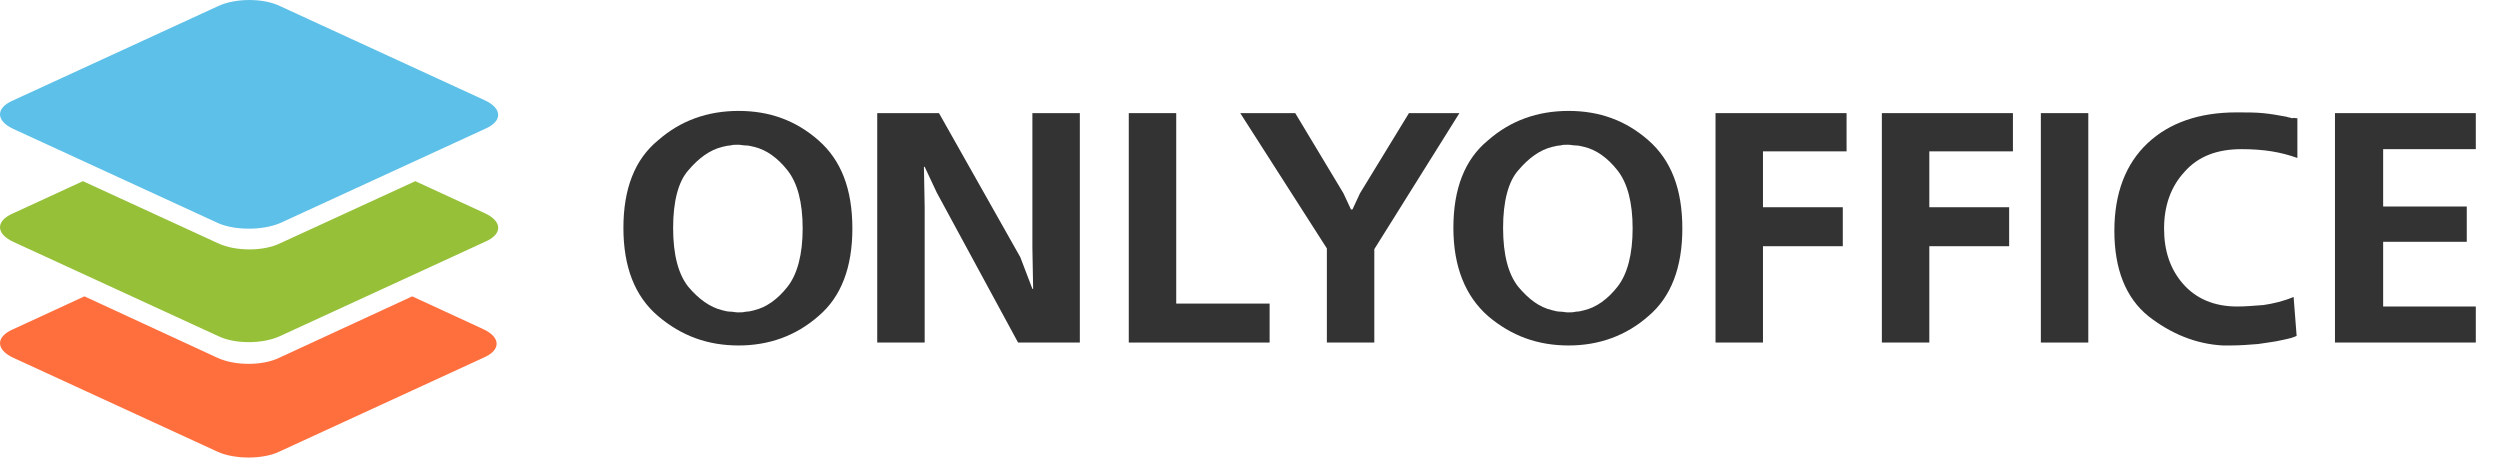
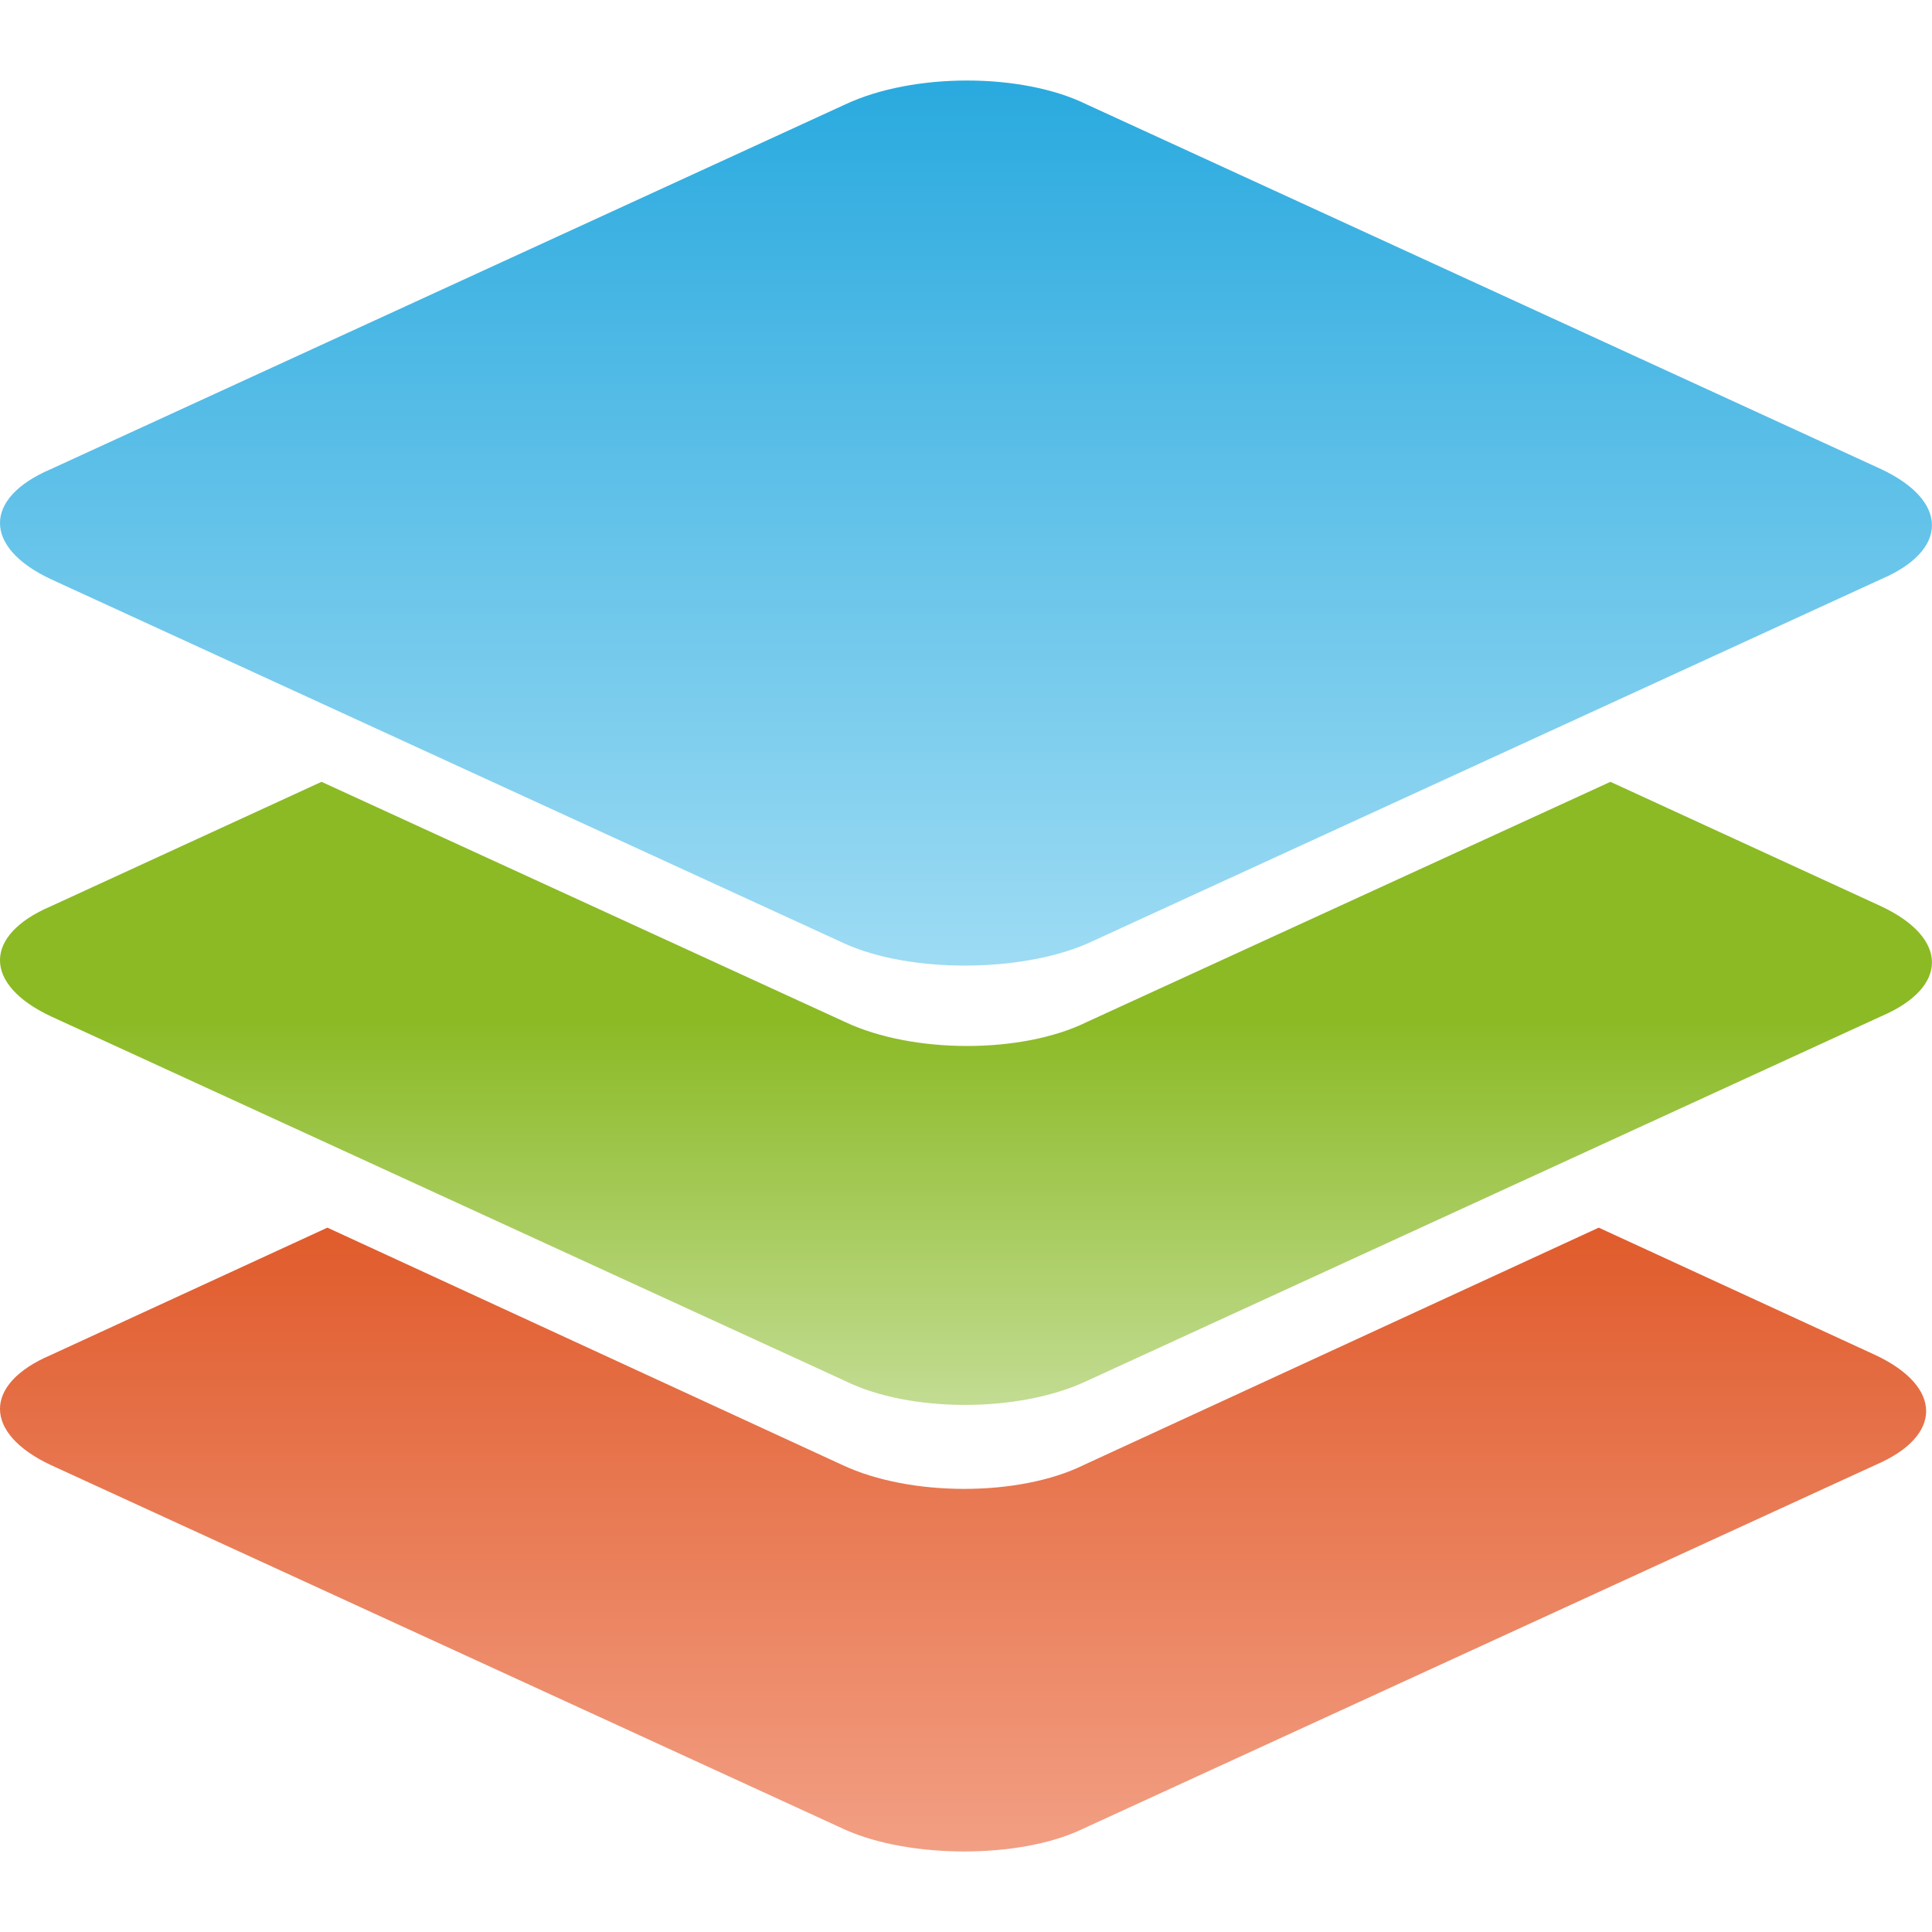
- <svg xmlns="http://www.w3.org/2000/svg" fill="none" viewBox="0 0 153 28">
-   <g clip-rule="evenodd" fill-rule="evenodd">
-     <path d="m13.34 27.657-12.539-5.767c-1.068-0.503-1.068-1.282 0-1.739l4.365-2.014 8.127 3.753c1.068 0.503 2.787 0.503 3.808 0l8.127-3.753 4.365 2.014c1.068 0.503 1.068 1.282 0 1.739l-12.539 5.767c-0.975 0.458-2.694 0.458-3.715 0z" fill="#FF6F3D" />
-     <path d="m13.34 20.562-12.539-5.767c-1.068-0.503-1.068-1.282 0-1.739l4.273-1.968 8.267 3.799c1.068 0.503 2.787 0.503 3.808 0l8.267-3.799 4.273 1.968c1.068 0.503 1.068 1.282 0 1.739l-12.539 5.767c-1.068 0.503-2.787 0.503-3.808 0z" fill="#95C038" />
-     <path d="m13.34 13.651-12.539-5.767c-1.068-0.503-1.068-1.282 0-1.739l12.539-5.767c1.068-0.503 2.787-0.503 3.808 0l12.539 5.767c1.068 0.503 1.068 1.282 0 1.739l-12.539 5.767c-1.068 0.458-2.787 0.458-3.808 0z" fill="#5DC0E8" />
-   </g>
-   <g fill="#333">
-     <path d="m38.153 13.943c0-2.385 0.691-4.185 2.12-5.355 1.383-1.215 3.042-1.8 4.932-1.8s3.503 0.585 4.886 1.8c1.383 1.215 2.074 2.97 2.074 5.4 0 2.385-0.691 4.185-2.074 5.355-1.383 1.215-3.042 1.8-4.886 1.8-1.89 0-3.503-0.585-4.932-1.8-1.429-1.215-2.12-3.015-2.12-5.4zm3.042 0c0 1.665 0.323 2.835 0.922 3.6 0.645 0.765 1.337 1.26 2.074 1.44 0.184 0.045 0.323 0.09 0.507 0.09 0.138 0 0.323 0.045 0.461 0.045 0.184 0 0.323 0 0.507-0.045 0.184 0 0.323-0.045 0.507-0.09 0.738-0.18 1.429-0.675 2.028-1.44 0.599-0.765 0.922-1.98 0.922-3.555 0-1.62-0.323-2.79-0.922-3.555-0.599-0.765-1.291-1.26-2.028-1.44-0.184-0.045-0.369-0.09-0.507-0.09-0.184 0-0.323-0.045-0.507-0.045-0.184 0-0.323 0-0.461 0.045-0.138 0-0.323 0.045-0.507 0.09-0.738 0.18-1.429 0.675-2.074 1.44-0.599 0.675-0.922 1.89-0.922 3.51z" />
-     <path d="m53.686 6.923h3.78l4.978 8.82 0.738 1.935h0.046l-0.046-2.52v-8.235h2.904v14.041h-3.78l-4.978-9.181-0.738-1.575h-0.046l0.046 2.475v8.28h-2.904v-14.041z" />
-     <path d="m69.081 6.923h2.904v11.656h5.715v2.385h-8.619v-14.041z" />
-     <path d="m75.903 6.923h3.365l2.95 4.905 0.461 0.99h0.092l0.461-0.99 2.996-4.905h3.088l-5.208 8.325v5.715h-2.904v-5.76l-5.301-8.28z" />
-     <path d="m88.947 13.943c0-2.385 0.691-4.185 2.12-5.355 1.383-1.215 3.042-1.8 4.932-1.8s3.503 0.585 4.885 1.8c1.383 1.215 2.075 2.97 2.075 5.4 0 2.385-0.692 4.185-2.075 5.355-1.382 1.215-3.042 1.8-4.885 1.8-1.89 0-3.503-0.585-4.932-1.8-1.383-1.215-2.12-3.015-2.12-5.4zm3.042 0c0 1.665 0.323 2.835 0.922 3.6 0.645 0.765 1.291 1.26 2.074 1.44 0.184 0.045 0.323 0.09 0.507 0.09 0.138 0 0.323 0.045 0.461 0.045 0.184 0 0.323 0 0.507-0.045 0.184 0 0.323-0.045 0.507-0.09 0.738-0.18 1.429-0.675 2.028-1.44 0.599-0.765 0.922-1.98 0.922-3.555 0-1.62-0.323-2.79-0.922-3.555-0.599-0.765-1.291-1.26-2.028-1.44-0.184-0.045-0.369-0.09-0.507-0.09-0.184 0-0.323-0.045-0.507-0.045-0.184 0-0.323 0-0.461 0.045-0.138 0-0.323 0.045-0.507 0.09-0.738 0.18-1.429 0.675-2.074 1.44-0.599 0.675-0.922 1.89-0.922 3.51z" />
-     <path d="m104.99 6.923h8.02v2.34h-5.116v3.42h4.885v2.385h-4.885v5.895h-2.904v-14.041z" />
-     <path d="m115.17 6.923h8.021v2.34h-5.117v3.42h4.886v2.385h-4.886v5.895h-2.904v-14.041z" />
-     <path d="m124.9 20.964v-14.041h2.904v14.041h-2.904z" />
-     <path d="m140.6 7.238v2.43c-0.507-0.18-1.014-0.315-1.567-0.405-0.553-0.09-1.199-0.135-1.844-0.135-1.521 0-2.673 0.45-3.503 1.395-0.83 0.9-1.245 2.07-1.245 3.465 0 1.35 0.369 2.475 1.153 3.375 0.783 0.9 1.889 1.395 3.318 1.395 0.507 0 1.014-0.045 1.614-0.09 0.599-0.09 1.198-0.225 1.843-0.495l0.185 2.385c-0.092 0.045-0.231 0.09-0.369 0.135-0.184 0.045-0.369 0.09-0.599 0.135-0.369 0.09-0.83 0.135-1.383 0.225-0.553 0.045-1.106 0.09-1.705 0.09h-0.231-0.23c-1.66-0.09-3.181-0.72-4.564-1.8-1.382-1.125-2.074-2.88-2.074-5.22 0-2.295 0.692-4.095 2.028-5.355 1.337-1.26 3.181-1.89 5.439-1.89 0.599 0 1.153 0 1.614 0.045 0.507 0.045 0.967 0.135 1.474 0.225 0.093 0.045 0.231 0.045 0.323 0.09 0.092-0.045 0.185 0 0.323 0z" />
-     <path d="m142.9 6.923h8.619v2.205h-5.67v3.51h5.117v2.16h-5.117v3.96h5.67v2.205h-8.619v-14.041z" />
+ <svg xmlns="http://www.w3.org/2000/svg" width="128" height="128" version="1.1" viewBox="0 0 33.867 33.867">
+   <defs>
+     <linearGradient id="paint2_linear" x1="35.974" x2="35.974" y1="43.955" y2="-.461" gradientTransform="matrix(.47037 0 0 .47037 1.7083e-6 1.1367)" gradientUnits="userSpaceOnUse">
+       <stop offset="0" stop-color="#C2EBFA" />
+       <stop offset="1" stop-color="#26A8DE" />
+     </linearGradient>
+     <linearGradient id="paint1_linear" x1="35.974" x2="35.974" y1="57.171" y2="24.532" gradientTransform="matrix(.47037 0 0 .47037 1.7083e-6 1.1367)" gradientUnits="userSpaceOnUse">
+       <stop offset="0" stop-color="#DEEDC9" />
+       <stop offset=".661" stop-color="#8BBA25" />
+     </linearGradient>
+     <linearGradient id="paint0_linear" x1="35.974" x2="35.974" y1="78.659" y2="29.03" gradientTransform="matrix(.47037 0 0 .47037 1.7083e-6 1.1367)" gradientUnits="userSpaceOnUse">
+       <stop offset="0" stop-color="#FCC2B1" />
+       <stop offset=".885" stop-color="#D9420B" />
+     </linearGradient>
+   </defs>
+   <g fill-rule="evenodd" clip-rule="evenodd">
+     <path fill="url(#paint0_linear)" d="m14.818 32.075-13.928-6.394c-1.187-0.558-1.187-1.421 0-1.928l4.849-2.233 9.028 4.161c1.187 0.558 3.095 0.558 4.23 0l9.028-4.161 4.849 2.233c1.187 0.558 1.187 1.421 0 1.928l-13.928 6.394c-1.083 0.507-2.992 0.507-4.127 0z" style="fill:url(#paint0_linear);stroke-width:.47" />
+     <path fill="url(#paint1_linear)" d="m14.818 24.209-13.928-6.394c-1.187-0.558-1.187-1.421 0-1.928l4.746-2.182 9.182 4.212c1.187 0.558 3.095 0.558 4.23 0l9.182-4.212 4.746 2.182c1.187 0.558 1.187 1.421 0 1.928l-13.928 6.394c-1.187 0.558-3.095 0.558-4.23 0z" style="fill:url(#paint1_linear);stroke-width:.47" />
+     <path fill="url(#paint2_linear)" d="m14.818 16.546-13.928-6.394c-1.187-0.558-1.187-1.421 0-1.928l13.928-6.394c1.187-0.558 3.095-0.558 4.23 0l13.928 6.394c1.187 0.558 1.187 1.421 0 1.928l-13.928 6.394c-1.187 0.507-3.095 0.507-4.23 0z" style="fill:url(#paint2_linear);stroke-width:.47" />
  </g>
</svg>
